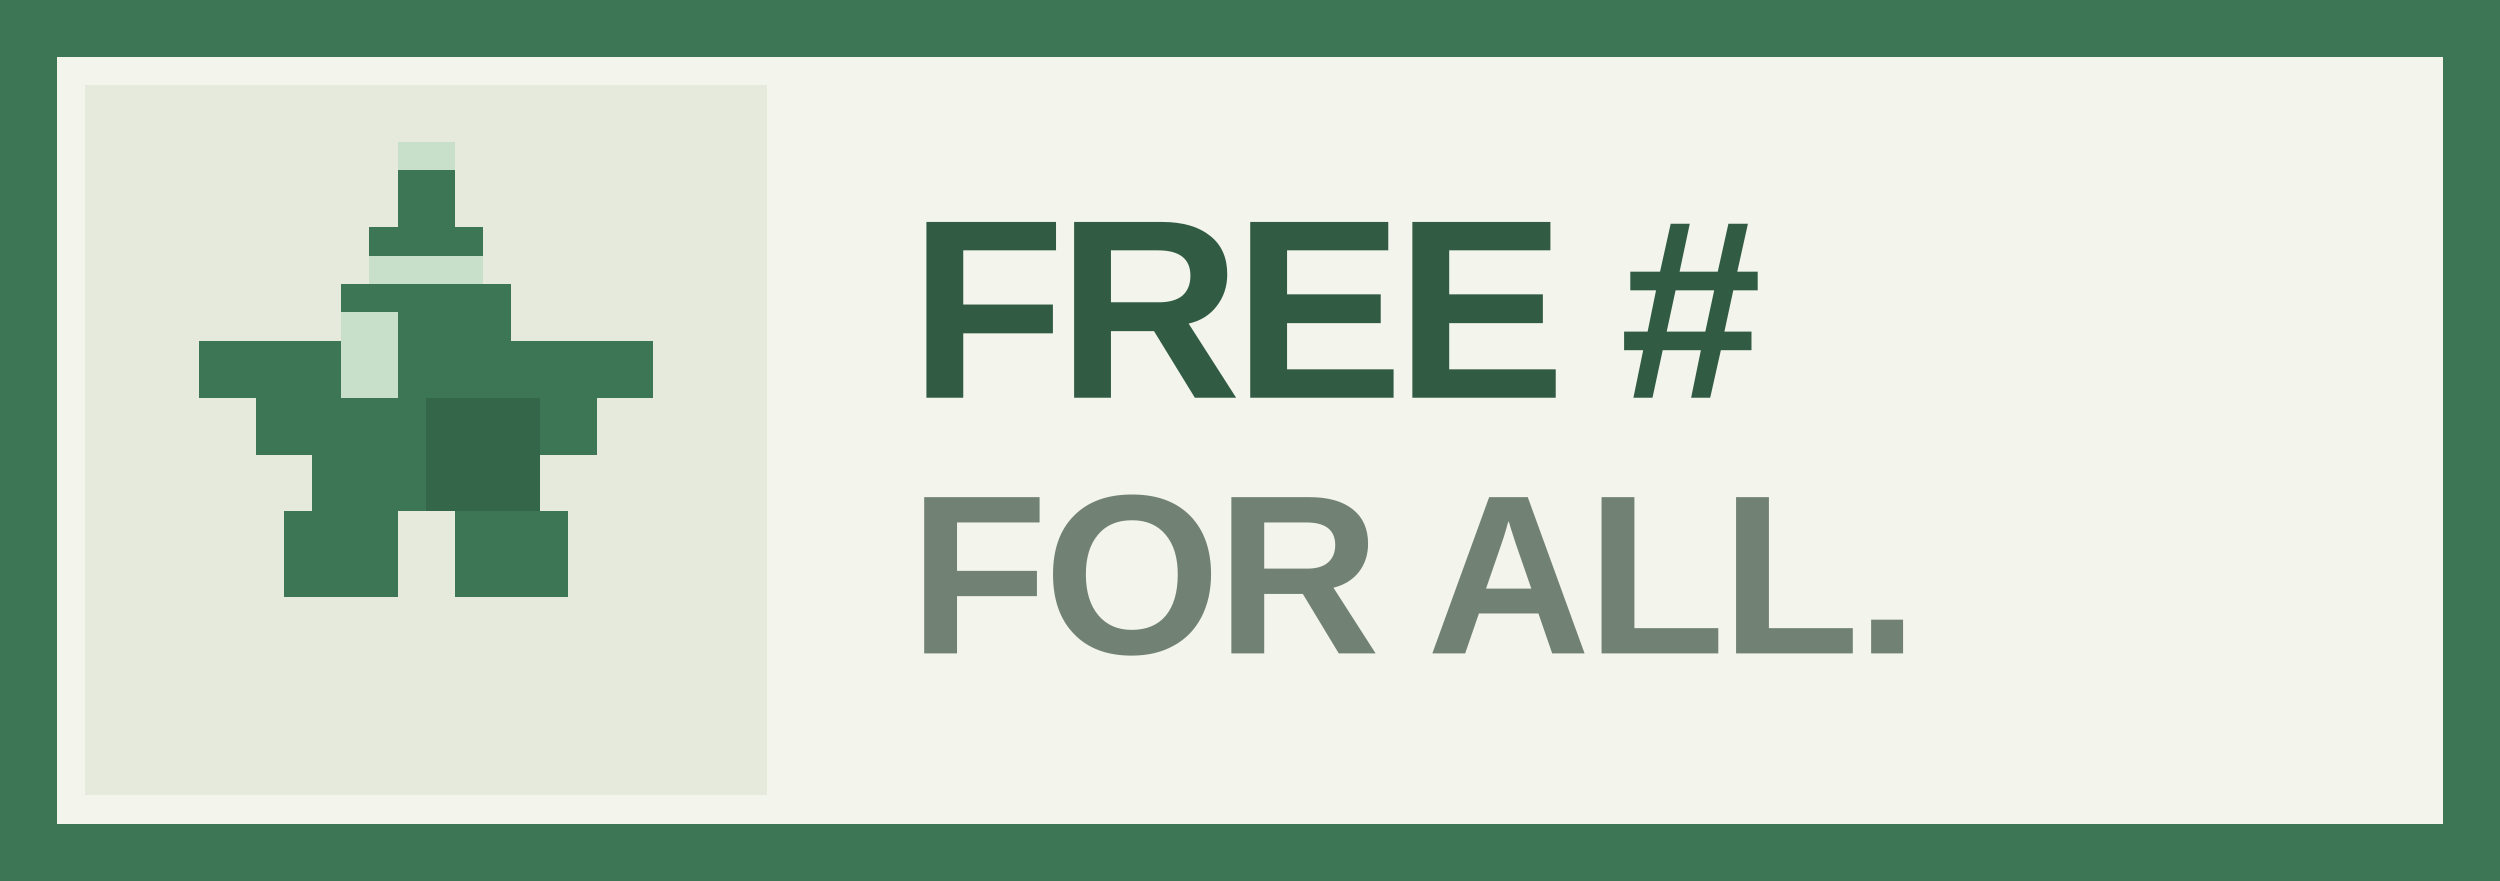
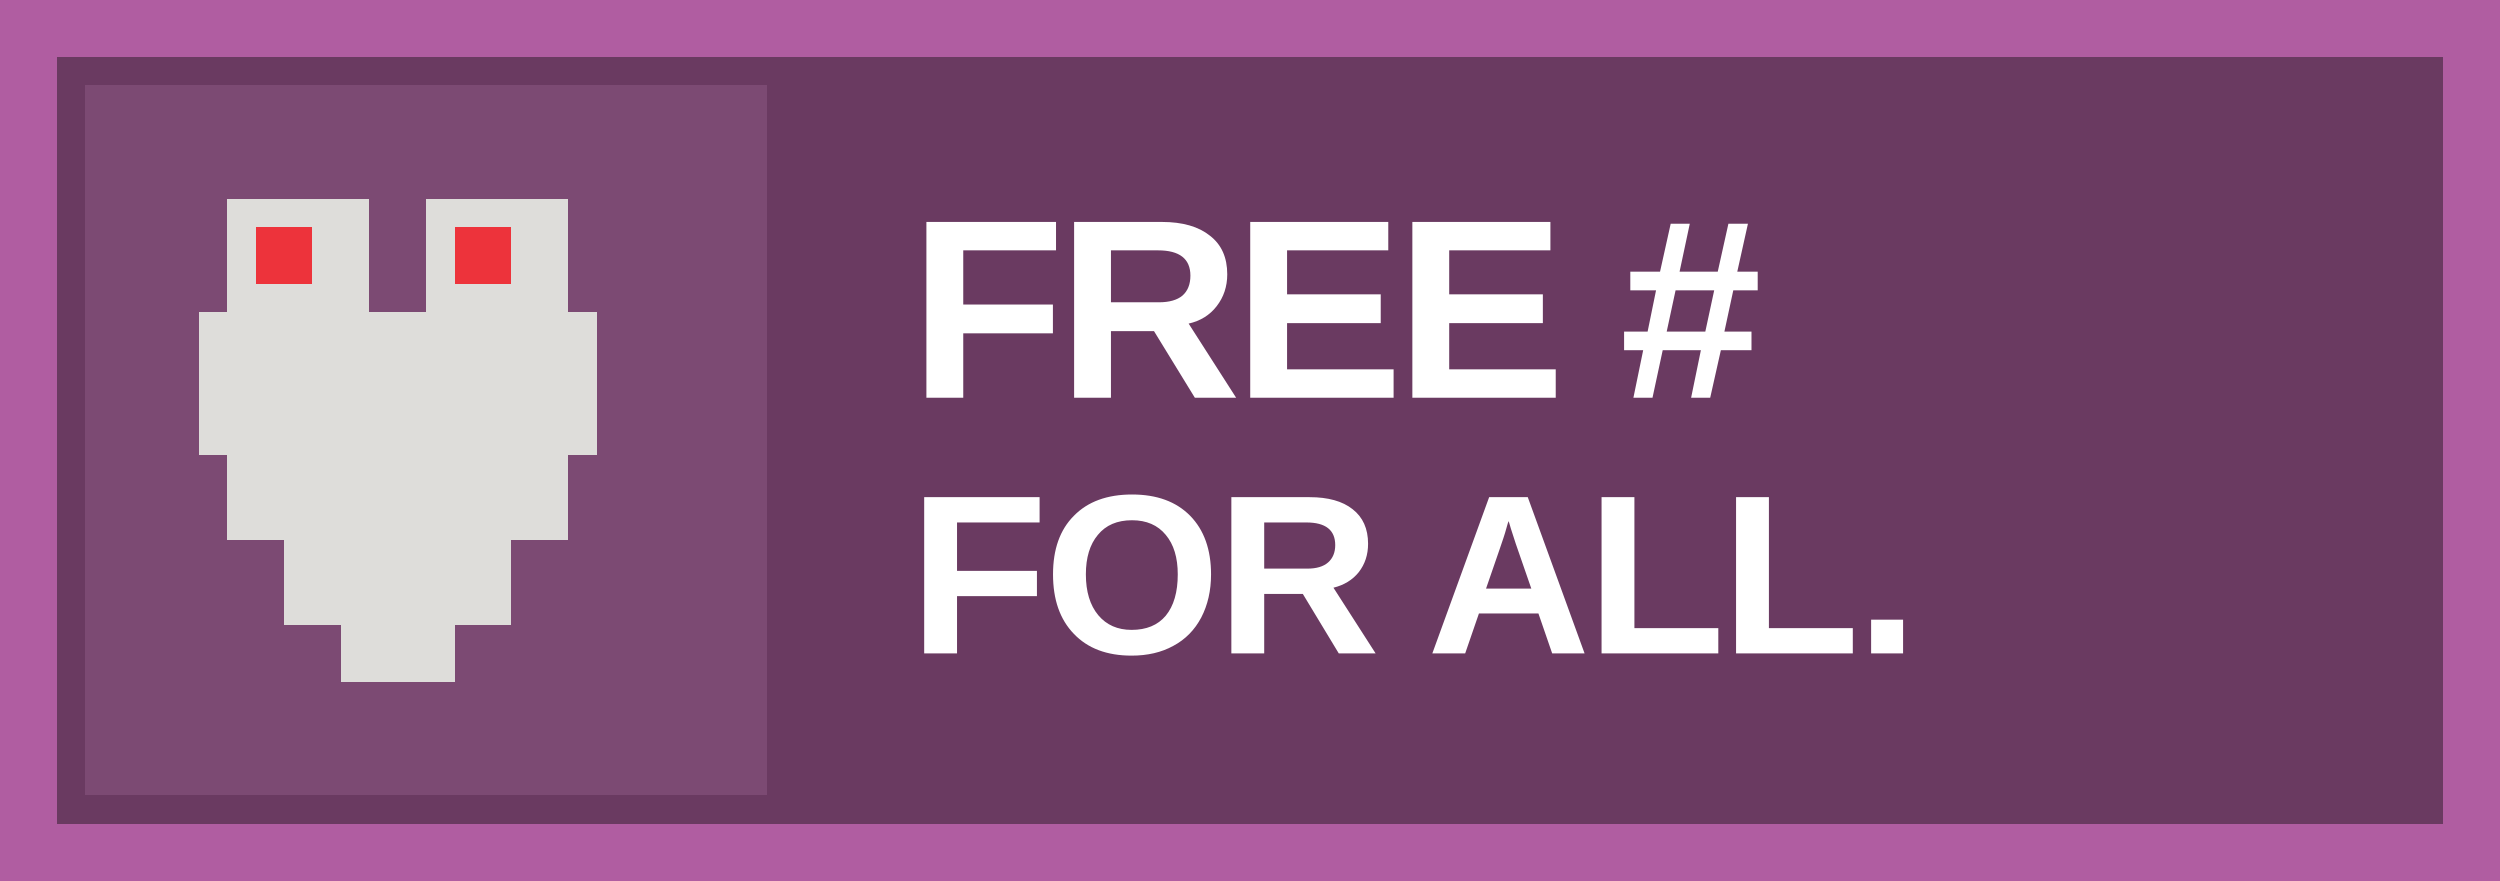
<svg xmlns="http://www.w3.org/2000/svg" width="88" height="31" viewBox="0 0 88 31" shape-rendering="crispEdges">
-   <rect x="0" y="0" width="88" height="31" fill="#f3f4ec" />
-   <rect x="0" y="0" width="88" height="2" fill="#3d7655" />
-   <rect x="0" y="29" width="88" height="2" fill="#3d7655" />
-   <rect x="0" y="0" width="2" height="31" fill="#3d7655" />
-   <rect x="86" y="0" width="2" height="31" fill="#3d7655" />
-   <rect x="3" y="3" width="24" height="25" fill="#e6eadc" />
-   <rect x="14" y="5" width="2" height="3" fill="#3d7655" />
-   <rect x="13" y="8" width="4" height="2" fill="#3d7655" />
-   <rect x="12" y="10" width="6" height="2" fill="#3d7655" />
-   <rect x="7" y="12" width="16" height="2" fill="#3d7655" />
-   <rect x="9" y="14" width="12" height="2" fill="#3d7655" />
-   <rect x="11" y="16" width="8" height="2" fill="#3d7655" />
-   <rect x="10" y="18" width="4" height="3" fill="#3d7655" />
-   <rect x="16" y="18" width="4" height="3" fill="#3d7655" />
-   <rect x="13" y="9" width="4" height="1" fill="#c8dfc9" />
-   <rect x="12" y="11" width="2" height="3" fill="#c8dfc9" />
-   <rect x="14" y="5" width="2" height="1" fill="#c8dfc9" />
-   <rect x="15" y="14" width="4" height="4" fill="#2b573d" opacity="0.5" />
-   <text x="32" y="14" fill="#315c43" font-family="Arial, Helvetica, sans-serif" font-size="9" font-weight="900" letter-spacing="-0.3">FREE #</text>
-   <text x="32" y="23" fill="#718274" font-family="Arial, Helvetica, sans-serif" font-size="8" font-weight="900" letter-spacing="-0.15">FOR ALL.</text>
+   <rect x="0" y="0" width="88" height="31" fill="#6a3a61" />
+   <rect x="0" y="0" width="88" height="2" fill="#b05da1" />
+   <rect x="0" y="29" width="88" height="2" fill="#b05da1" />
+   <rect x="0" y="0" width="2" height="31" fill="#b05da1" />
+   <rect x="86" y="0" width="2" height="31" fill="#b05da1" />
+   <rect x="3" y="3" width="24" height="25" fill="#7c4a73" />
+   <rect x="8" y="7" width="5" height="4" fill="#deddda" />
+   <rect x="15" y="7" width="5" height="4" fill="#deddda" />
+   <rect x="7" y="11" width="14" height="5" fill="#deddda" />
+   <rect x="8" y="16" width="12" height="3" fill="#deddda" />
+   <rect x="10" y="19" width="8" height="3" fill="#deddda" />
+   <rect x="12" y="22" width="4" height="2" fill="#deddda" />
+   <rect x="9" y="8" width="2" height="2" fill="#ed333b" />
+   <rect x="16" y="8" width="2" height="2" fill="#ed333b" />
+   <text x="32" y="14" fill="#ffffff" font-family="Arial, Helvetica, sans-serif" font-size="9" font-weight="900" letter-spacing="-0.3" style="text-transform: none; font-variant: normal; line-height: normal;">FREE #</text>
+   <text x="32" y="23" fill="#ffffff" font-family="Arial, Helvetica, sans-serif" font-size="8" font-weight="900" letter-spacing="-0.15" style="text-transform: none; font-variant: normal; line-height: normal;">FOR ALL.</text>
</svg>
